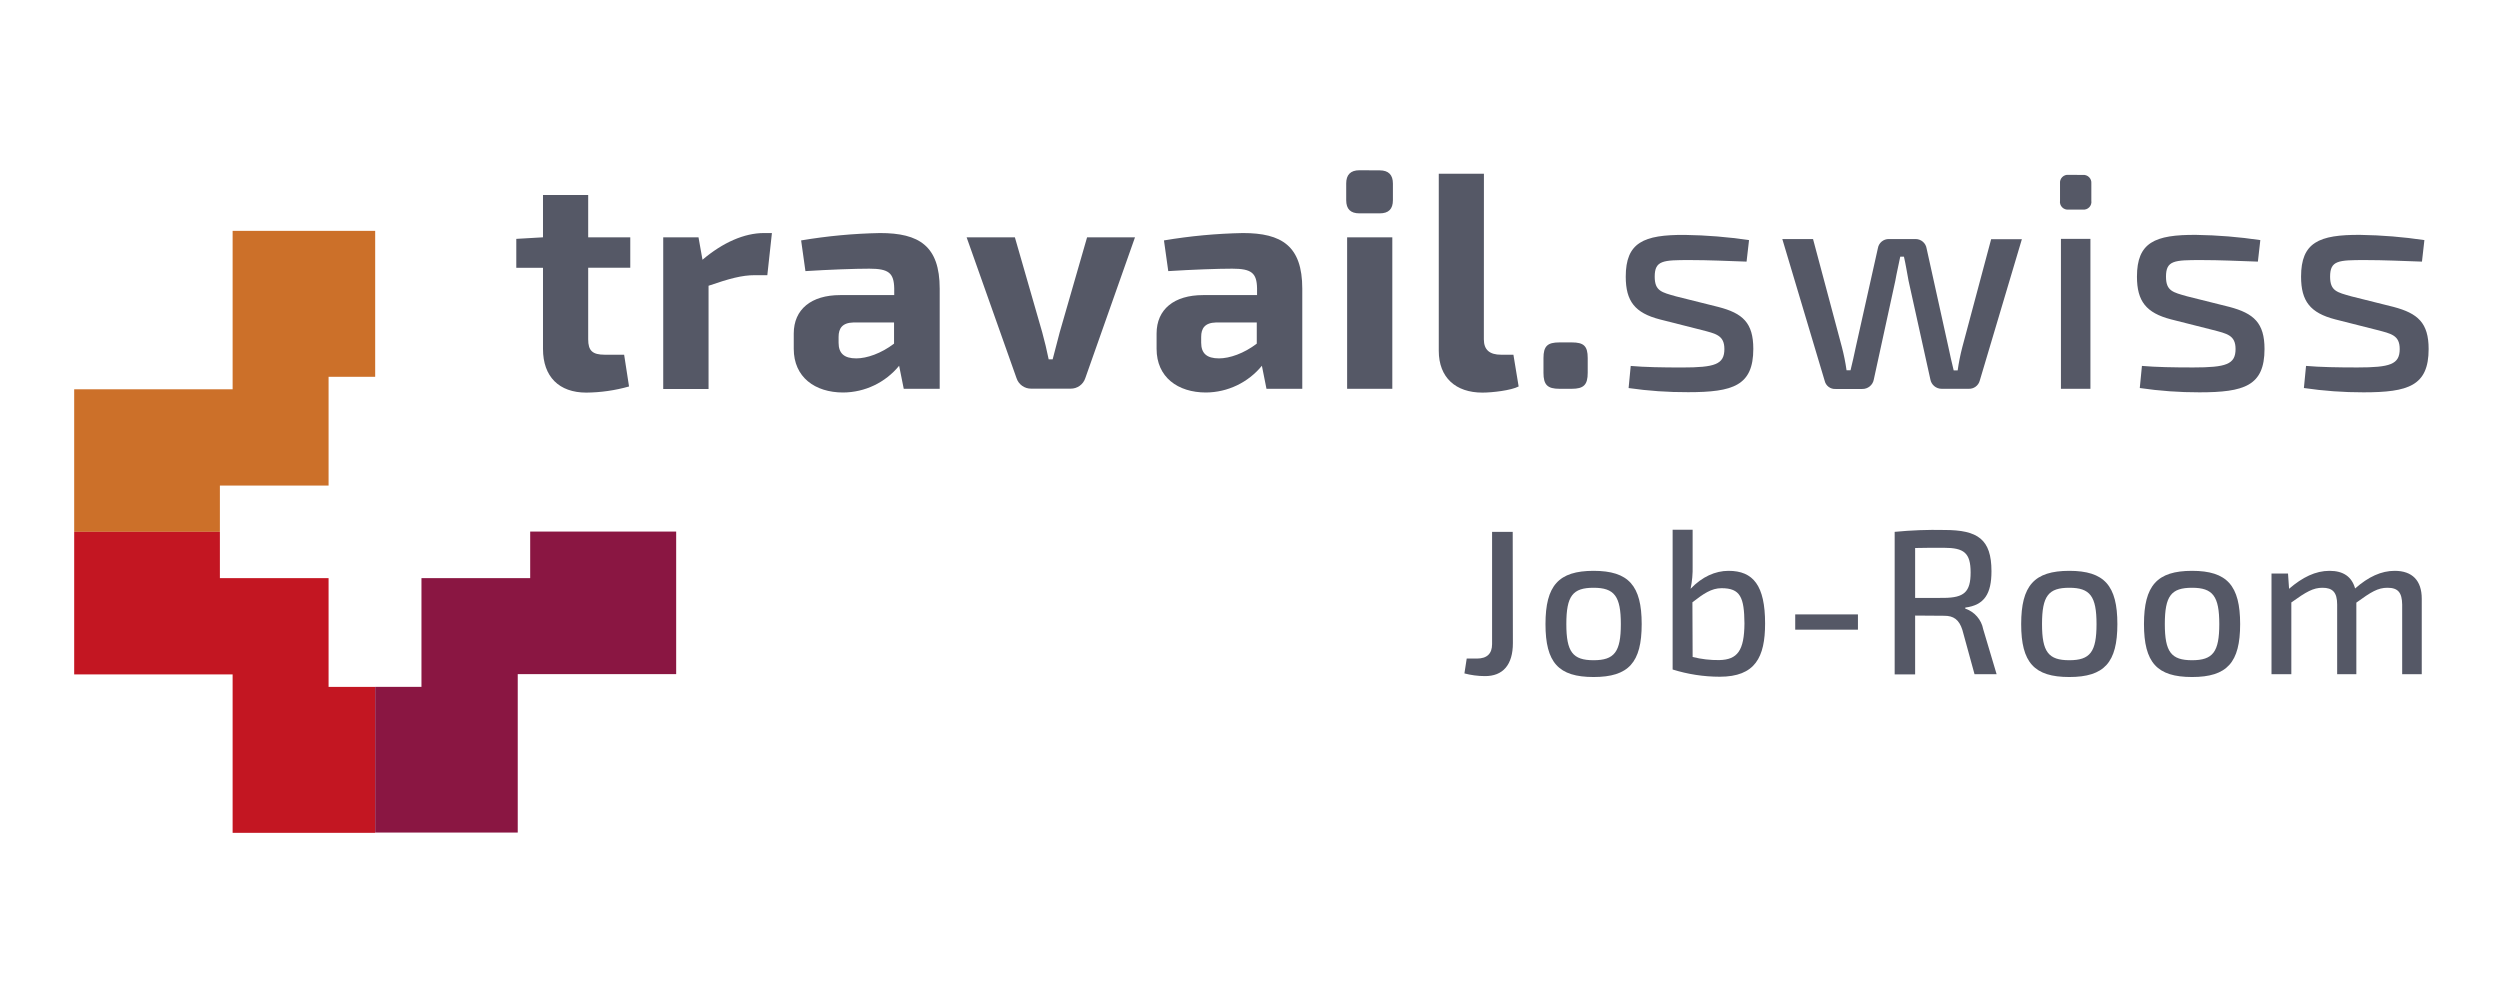
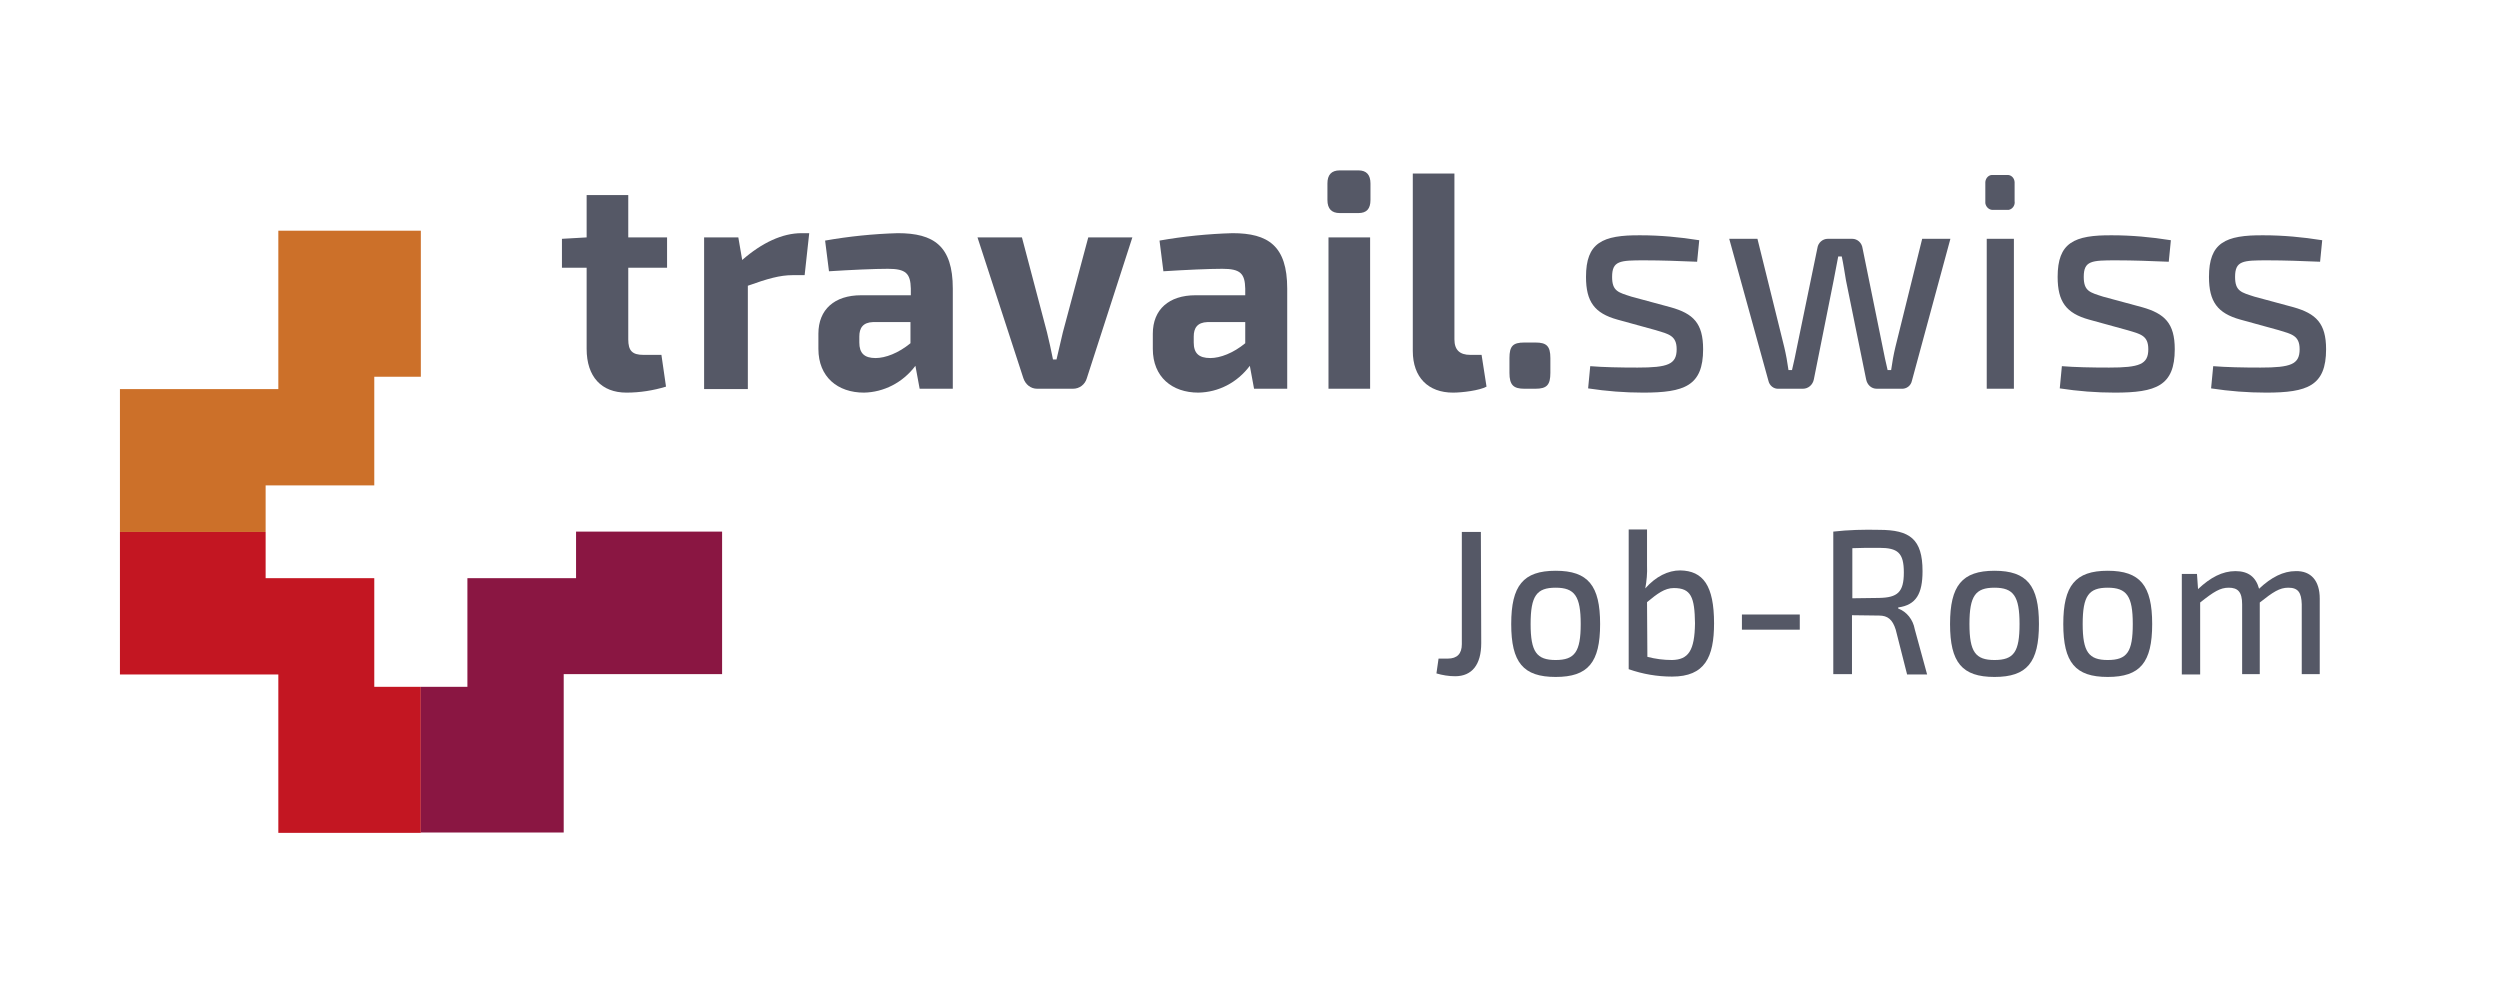
- <svg xmlns="http://www.w3.org/2000/svg" id="Ebene_1" data-name="Ebene 1" viewBox="0 0 708.66 283.46">
-   <defs>
-     <style>.cls-1{fill:#555866;}.cls-2{fill:#cc7029;}.cls-3{fill:#c31622;}.cls-4{fill:#8a1642;}</style>
-   </defs>
-   <path class="cls-1" d="M166.73,96.19c0,3.22,1.21,4.36,4.7,4.36h5.49l1.39,9a45.78,45.78,0,0,1-12.11,1.74c-7.75,0-12.28-4.53-12.28-12.37v-23h-7.57V67.71l7.57-.44v-12h12.81v12h11.93V75.9H166.73Z" />
-   <path class="cls-1" d="M217.51,78H214c-3.74,0-7.31,1-13.15,3v29.26H188V67.27h10l1.13,6.36c5.75-4.88,11.84-7.57,17.42-7.57h2.26Z" />
-   <path class="cls-1" d="M266.37,81.82v28.39H256.18l-1.31-6.53A20.64,20.64,0,0,1,239,111.26c-8,0-14-4.36-14-12.37V94.54c0-6.88,5-10.89,13.15-10.89h15.33V81.73c-.09-4.35-1.57-5.57-7.06-5.57-4.09,0-11.23.26-18.11.69l-1.22-8.7a151.79,151.79,0,0,1,22.38-2.09C260.53,66.06,266.37,69.71,266.37,81.82ZM237.71,97.15c0,3,1.57,4.44,5,4.44,3,0,7.06-1.39,10.72-4.18v-6H241.89c-3.13.09-4.18,1.66-4.18,4.09Z" />
-   <path class="cls-1" d="M307.65,107.17a4.31,4.31,0,0,1-4.18,3H292.32a4.32,4.32,0,0,1-4.18-3L274,67.27h13.68l7.75,26.92c.7,2.52,1.31,5.14,1.83,7.66h1.13c.7-2.52,1.31-5.14,2-7.66l7.76-26.92h13.58Z" />
-   <path class="cls-1" d="M369.15,81.82v28.39H359l-1.3-6.53a20.66,20.66,0,0,1-15.85,7.58c-8,0-14-4.36-14-12.37V94.54c0-6.88,5-10.89,13.16-10.89h15.32V81.73c-.08-4.35-1.56-5.57-7.05-5.57-4.09,0-11.24.26-18.12.69l-1.22-8.7a152,152,0,0,1,22.39-2.09C363.31,66.06,369.15,69.71,369.15,81.82ZM340.49,97.15c0,3,1.57,4.44,5.05,4.44,3,0,7.06-1.39,10.71-4.18v-6H344.67c-3.14.09-4.18,1.66-4.18,4.09Z" />
-   <path class="cls-1" d="M391.1,48.29c2.52,0,3.74,1.3,3.74,3.74v4.71c0,2.52-1.22,3.74-3.74,3.74h-5.75c-2.53,0-3.75-1.22-3.75-3.74V52c0-2.44,1.22-3.74,3.75-3.74Zm-9.24,61.92V67.27h12.81v42.94Z" />
-   <path class="cls-1" d="M420.62,96.19c0,3,1.66,4.36,4.88,4.36H429l1.48,9c-2.17,1.13-7.49,1.74-10.27,1.74-7.58,0-12.37-4.27-12.37-11.85V49.25h12.8Z" />
-   <path class="cls-1" d="M445.53,97.06c3.4,0,4.53,1,4.53,4.44v4.18c0,3.4-1.13,4.53-4.53,4.53h-3.48c-3.4,0-4.53-1.13-4.53-4.53V101.5c0-3.39,1.13-4.44,4.53-4.44Z" />
-   <path class="cls-1" d="M495.79,68.06l-.7,6.1c-5.31-.18-10.8-.44-16.11-.44-7.58,0-9.93.09-9.93,4.7,0,4.1,2,4.44,6,5.58l12,3C494,88.79,497,91.49,497,98.89c0,10.45-5.75,12.28-18.47,12.28A114.59,114.59,0,0,1,461.65,110l.6-6.27c3.92.35,9.06.44,14.55.44,9.32,0,12-.87,12-5.23,0-3.92-2.44-4.35-6.45-5.4l-11.84-3c-7.06-1.83-9.67-5.14-9.67-12.11,0-9.67,5-11.93,16.81-11.84A137,137,0,0,1,495.79,68.06Z" />
-   <path class="cls-1" d="M561.2,107.86a3.13,3.13,0,0,1-3.22,2.35H550.4a3.24,3.24,0,0,1-3.22-2.7L541,79.56c-.43-2.27-.78-4.53-1.3-6.8h-1.05c-.44,2.27-1,4.53-1.39,6.8l-6.1,28a3.27,3.27,0,0,1-3.31,2.7h-7.49a3,3,0,0,1-3.14-2.35l-12-40.15h8.71l8.19,30.66a58,58,0,0,1,1.31,6.53h1.13c.52-2.18,1.05-4.35,1.48-6.53l6.27-28.05a3.1,3.1,0,0,1,3.14-2.61H543a3.16,3.16,0,0,1,3.13,2.7l6.19,28c.43,2.18.95,4.27,1.48,6.53h1.13a58,58,0,0,1,1.3-6.53l8.19-30.66h8.71Z" />
-   <path class="cls-1" d="M590.38,49.59A2.21,2.21,0,0,1,592.82,52v4.88a2.2,2.2,0,0,1-2.44,2.53h-4a2.2,2.2,0,0,1-2.44-2.53V52a2.21,2.21,0,0,1,2.44-2.44Zm-6.18,60.62V67.71h8.36v42.5Z" />
-   <path class="cls-1" d="M640.72,68.06l-.69,6.1c-5.32-.18-10.8-.44-16.12-.44-7.57,0-9.93.09-9.93,4.7,0,4.1,2,4.44,6,5.58l12,3c6.88,1.83,9.93,4.53,9.93,11.93,0,10.45-5.75,12.28-18.46,12.28a114.62,114.62,0,0,1-16.9-1.22l.61-6.27c3.92.35,9.06.44,14.54.44,9.32,0,12-.87,12-5.23,0-3.92-2.43-4.35-6.44-5.4l-11.85-3c-7.05-1.83-9.66-5.14-9.66-12.11,0-9.67,5-11.93,16.81-11.84A136.69,136.69,0,0,1,640.72,68.06Z" />
-   <path class="cls-1" d="M687.23,68.06l-.69,6.1c-5.32-.18-10.8-.44-16.12-.44-7.57,0-9.92.09-9.92,4.7,0,4.1,2,4.44,6,5.58l12,3c6.88,1.83,9.93,4.53,9.93,11.93,0,10.45-5.75,12.28-18.46,12.28a114.7,114.7,0,0,1-16.9-1.22l.61-6.27c3.92.35,9.06.44,14.55.44,9.32,0,12-.87,12-5.23,0-3.92-2.44-4.35-6.45-5.4l-11.84-3c-7.06-1.83-9.67-5.14-9.67-12.11,0-9.67,5-11.93,16.81-11.84A136.69,136.69,0,0,1,687.23,68.06Z" />
-   <polygon class="cls-2" points="21.03 150.76 21.03 110.35 65.94 110.35 65.94 65.44 106.35 65.44 106.35 106.81 93.14 106.81 93.14 137.64 62.33 137.64 62.33 150.76 21.03 150.76" />
-   <polygon class="cls-3" points="21.03 150.76 21.03 191.17 65.94 191.17 65.94 236.08 106.35 236.08 106.35 194.71 93.14 194.71 93.14 163.88 62.33 163.88 62.33 150.76 21.03 150.76" />
-   <polygon class="cls-4" points="106.35 236 146.76 236 146.76 191.09 191.67 191.09 191.67 150.68 150.29 150.68 150.29 163.88 119.47 163.88 119.47 194.7 106.35 194.7 106.35 236" />
-   <path class="cls-1" d="M428.85,182.29c0,6.14-2.81,9.42-8,9.36a23,23,0,0,1-5.74-.76l.65-4.21h2.86c2.93,0,4.33-1.41,4.33-4.1V150.76h5.85Z" />
-   <path class="cls-1" d="M465.36,176.91c0,10.88-3.69,15-13.64,15s-13.63-4.09-13.63-15,3.69-15.1,13.63-15.1S465.36,166,465.36,176.91Zm-21.36,0c0,7.9,1.82,10.24,7.72,10.24s7.73-2.34,7.73-10.24-1.82-10.3-7.73-10.3S444,168.89,444,176.91Z" />
-   <path class="cls-1" d="M500.34,176.73c0,9.6-2.81,15.1-12.87,15.1a44.87,44.87,0,0,1-13.34-2.05V150.17h5.67v10.24a28,28,0,0,1-.58,6.49c3.22-3.39,7-5.09,10.76-5.09C497,161.81,500.34,166,500.34,176.73Zm-5.85,0c-.06-7.43-1.17-10-6.5-10-2.86,0-5.14,1.58-8.25,4l.06,15.5a29.24,29.24,0,0,0,7.55.88C492.5,187,494.43,184.46,494.49,176.73Z" />
-   <path class="cls-1" d="M508.88,178.49v-4.33h17.78v4.33Z" />
-   <path class="cls-1" d="M559.71,191.12l-3.45-12.57c-.93-2.93-2.51-4-5.09-4l-8.3-.06v16.67h-5.8V150.76a119,119,0,0,1,14.1-.53c9.48,0,13.34,2.63,13.34,11.7,0,6.38-2,9.6-7.43,10.3v.29a7.67,7.67,0,0,1,5.09,5.85l3.8,12.75Zm-8.65-21.64c5.67-.06,7.54-1.64,7.54-7.2s-1.87-7-7.54-7c-3.16,0-6,0-8.19.06v14.16Z" />
-   <path class="cls-1" d="M600.2,176.91c0,10.88-3.69,15-13.63,15s-13.64-4.09-13.64-15,3.69-15.1,13.64-15.1S600.2,166,600.2,176.91Zm-21.36,0c0,7.9,1.82,10.24,7.73,10.24s7.72-2.34,7.72-10.24-1.82-10.3-7.72-10.3S578.84,168.89,578.84,176.91Z" />
-   <path class="cls-1" d="M635,176.91c0,10.88-3.68,15-13.63,15s-13.63-4.09-13.63-15,3.69-15.1,13.63-15.1S635,166,635,176.91Zm-21.35,0c0,7.9,1.81,10.24,7.72,10.24s7.72-2.34,7.72-10.24-1.81-10.3-7.72-10.3S613.65,168.89,613.65,176.91Z" />
-   <path class="cls-1" d="M686.48,169.71v21.41h-5.55V171.35c-.06-3.33-1.12-4.74-4.16-4.74-2.75,0-4.62,1.17-8.83,4.21v20.3H662.5V171.35c0-3.51-1.35-4.74-4.16-4.74-2.63,0-4.56,1.11-8.83,4.16v20.35h-5.62V162.58h4.68l.3,4.32c3.8-3.27,7.49-5.09,11.46-5.09s6.32,1.7,7.26,5c3.8-3.34,7.43-5,11.23-5C683.79,161.81,686.48,164.56,686.48,169.71Z" />
+ <svg xmlns="http://www.w3.org/2000/svg" version="1.1" id="Ebene_1" x="0px" y="0px" viewBox="0 0 708.7 283.5" style="enable-background:new 0 0 708.7 283.5;" xml:space="preserve">
+   <style type="text/css">
+ 	.st0{fill:#555866;}
+ 	.st1{fill:#CC7029;}
+ 	.st2{fill:#C31622;}
+ 	.st3{fill:#8A1642;}
+ </style>
+   <path class="st0" d="M178.1,96.2c0,3.2,1.1,4.4,4.3,4.4h5.1l1.3,9c-3.6,1.1-7.4,1.7-11.2,1.7c-7.1,0-11.3-4.5-11.3-12.4v-23h-7v-8.2  l7-0.4v-12h11.8v12h11v8.6h-11V96.2z" />
+   <path class="st0" d="M228.1,78h-3.4c-3.6,0-7.1,1-12.7,3v29.3h-12.4v-43h9.7l1.1,6.4c5.6-4.9,11.4-7.6,16.8-7.6h2.2L228.1,78z" />
+   <path class="st0" d="M270.1,81.8v28.4h-9.4l-1.2-6.5c-3.6,4.8-9,7.5-14.6,7.6c-7.4,0-12.9-4.4-12.9-12.4v-4.3  c0-6.9,4.6-10.9,12.1-10.9h14.1v-1.9c-0.1-4.3-1.4-5.6-6.5-5.6c-3.8,0-10.4,0.3-16.7,0.7l-1.1-8.7c6.8-1.2,13.7-1.9,20.6-2.1  C264.7,66.1,270.1,69.7,270.1,81.8z M243.6,97.1c0,3,1.4,4.4,4.6,4.4c2.8,0,6.5-1.4,9.9-4.2v-6h-10.6c-2.9,0.1-3.9,1.7-3.9,4.1V97.1  z" />
+   <path class="st0" d="M308.1,107.2c-0.5,1.8-2.1,3-3.9,3H294c-1.8,0-3.3-1.2-3.9-3l-13-39.9h12.6l7.1,26.9c0.6,2.5,1.2,5.1,1.7,7.7h1  c0.6-2.5,1.2-5.1,1.8-7.7l7.2-26.9h12.5L308.1,107.2z" />
+   <path class="st0" d="M364.9,81.8v28.4h-9.4l-1.2-6.5c-3.6,4.8-8.9,7.5-14.6,7.6c-7.4,0-12.9-4.4-12.9-12.4v-4.3  c0-6.9,4.6-10.9,12.1-10.9H353v-1.9c-0.1-4.3-1.4-5.6-6.5-5.6c-3.8,0-10.4,0.3-16.7,0.7l-1.1-8.7c6.8-1.2,13.7-1.9,20.7-2.1  C359.5,66.1,364.9,69.7,364.9,81.8z M338.4,97.1c0,3,1.4,4.4,4.7,4.4c2.8,0,6.5-1.4,9.9-4.2v-6h-10.7c-2.9,0.1-3.9,1.7-3.9,4.1  L338.4,97.1z" />
+   <path class="st0" d="M385.1,48.3c2.3,0,3.4,1.3,3.4,3.7v4.7c0,2.5-1.1,3.7-3.4,3.7h-5.3c-2.3,0-3.5-1.2-3.5-3.7V52  c0-2.4,1.1-3.7,3.5-3.7L385.1,48.3z M376.6,110.2V67.3h11.8v42.9L376.6,110.2z" />
+   <path class="st0" d="M412.3,96.2c0,3,1.5,4.4,4.5,4.4h3.2l1.4,9c-2,1.1-6.9,1.7-9.5,1.7c-7,0-11.4-4.3-11.4-11.8V49.2h11.8  L412.3,96.2z" />
+   <path class="st0" d="M435.3,97.1c3.1,0,4.2,1,4.2,4.4v4.2c0,3.4-1,4.5-4.2,4.5h-3.2c-3.1,0-4.2-1.1-4.2-4.5v-4.2  c0-3.4,1-4.4,4.2-4.4H435.3z" />
+   <path class="st0" d="M481.7,68.1l-0.6,6.1c-4.9-0.2-10-0.4-14.9-0.4c-7,0-9.2,0.1-9.2,4.7c0,4.1,1.8,4.4,5.5,5.6l11.1,3  c6.4,1.8,9.2,4.5,9.2,11.9c0,10.4-5.3,12.3-17,12.3c-5.2,0-10.4-0.4-15.6-1.2l0.6-6.3c3.6,0.3,8.4,0.4,13.4,0.4  c8.6,0,11.1-0.9,11.1-5.2c0-3.9-2.3-4.3-5.9-5.4l-10.9-3c-6.5-1.8-8.9-5.1-8.9-12.1c0-9.7,4.6-11.9,15.5-11.8  C470.5,66.7,476.1,67.2,481.7,68.1z" />
+   <path class="st0" d="M542,107.9c-0.3,1.5-1.6,2.4-3,2.3h-7c-1.5,0-2.7-1.1-3-2.7l-5.7-28c-0.4-2.3-0.7-4.5-1.2-6.8h-1  c-0.4,2.3-0.9,4.5-1.3,6.8l-5.6,28c-0.3,1.6-1.6,2.7-3.1,2.7h-6.9c-1.4,0.1-2.6-0.9-2.9-2.3l-11.1-40.2h8l7.6,30.7  c0.5,2.1,0.9,4.3,1.2,6.5h1c0.5-2.2,1-4.3,1.4-6.5l5.8-28.1c0.2-1.5,1.5-2.6,2.9-2.6h7c1.4,0,2.7,1.1,2.9,2.7l5.7,28  c0.4,2.2,0.9,4.3,1.4,6.5h1c0.3-2.2,0.7-4.4,1.2-6.5l7.6-30.7h8L542,107.9z" />
+   <path class="st0" d="M568.9,49.6c1.1-0.1,2.1,0.7,2.2,2c0,0.2,0,0.3,0,0.5v4.9c0.2,1.2-0.6,2.3-1.7,2.5c-0.2,0-0.4,0-0.6,0h-3.7  c-1.1,0.1-2.1-0.7-2.3-1.9c0-0.2,0-0.4,0-0.6V52c-0.1-1.2,0.7-2.3,1.8-2.4c0.1,0,0.3,0,0.4,0L568.9,49.6z M563.2,110.2V67.7h7.7  v42.5H563.2z" />
+   <path class="st0" d="M615.4,68.1l-0.6,6.1c-4.9-0.2-10-0.4-14.9-0.4c-7,0-9.2,0.1-9.2,4.7c0,4.1,1.8,4.4,5.5,5.6l11.1,3  c6.3,1.8,9.2,4.5,9.2,11.9c0,10.4-5.3,12.3-17,12.3c-5.2,0-10.4-0.4-15.6-1.2l0.6-6.3c3.6,0.3,8.4,0.4,13.4,0.4  c8.6,0,11.1-0.9,11.1-5.2c0-3.9-2.2-4.3-5.9-5.4l-10.9-3c-6.5-1.8-8.9-5.1-8.9-12.1c0-9.7,4.6-11.9,15.5-11.8  C604.2,66.7,609.8,67.2,615.4,68.1z" />
+   <path class="st0" d="M658.3,68.1l-0.6,6.1c-4.9-0.2-10-0.4-14.9-0.4c-7,0-9.2,0.1-9.2,4.7c0,4.1,1.8,4.4,5.5,5.6l11.1,3  c6.3,1.8,9.2,4.5,9.2,11.9c0,10.4-5.3,12.3-17,12.3c-5.2,0-10.4-0.4-15.6-1.2l0.6-6.3c3.6,0.3,8.4,0.4,13.4,0.4  c8.6,0,11.1-0.9,11.1-5.2c0-3.9-2.3-4.3-5.9-5.4l-10.9-3c-6.5-1.8-8.9-5.1-8.9-12.1c0-9.7,4.6-11.9,15.5-11.8  C647.1,66.7,652.7,67.2,658.3,68.1z" />
+   <polygon class="st1" points="34,150.8 34,110.3 78.9,110.3 78.9,65.4 119.3,65.4 119.3,106.8 106.1,106.8 106.1,137.6 75.3,137.6   75.3,150.8 " />
+   <polygon class="st2" points="34,150.8 34,191.2 78.9,191.2 78.9,236.1 119.3,236.1 119.3,194.7 106.1,194.7 106.1,163.9 75.3,163.9   75.3,150.8 " />
+   <polygon class="st3" points="119.3,236 159.8,236 159.8,191.1 204.7,191.1 204.7,150.7 163.3,150.7 163.3,163.9 132.5,163.9   132.5,194.7 119.3,194.7 " />
+   <path class="st0" d="M419.9,182.3c0,6.1-2.6,9.4-7.4,9.4c-1.8,0-3.6-0.3-5.3-0.8l0.6-4.2h2.6c2.7,0,4-1.4,4-4.1v-31.8h5.4  L419.9,182.3z" />
+   <path class="st0" d="M453.6,176.9c0,10.9-3.4,15-12.6,15c-9.2,0-12.6-4.1-12.6-15s3.4-15.1,12.6-15.1S453.6,166,453.6,176.9z   M433.9,176.9c0,7.9,1.7,10.2,7.1,10.2c5.4,0,7.1-2.3,7.1-10.2s-1.7-10.3-7.1-10.3C435.6,166.6,433.9,168.9,433.9,176.9z" />
+   <path class="st0" d="M485.9,176.7c0,9.6-2.6,15.1-11.9,15.1c-4.2,0-8.3-0.7-12.3-2.1v-39.6h5.2v10.2c0.1,2.2-0.1,4.4-0.5,6.5  c3-3.4,6.5-5.1,9.9-5.1C482.8,161.8,485.9,166,485.9,176.7z M480.5,176.7c-0.1-7.4-1.1-10-6-10c-2.6,0-4.7,1.6-7.6,4l0.1,15.5  c2.3,0.6,4.6,0.9,7,0.9C478.6,187,480.4,184.5,480.5,176.7z" />
+   <path class="st0" d="M493.8,178.5v-4.3h16.4v4.3H493.8z" />
+   <path class="st0" d="M540.6,191.1l-3.2-12.6c-0.9-2.9-2.3-4-4.7-4l-7.7-0.1v16.7h-5.3v-40.4c4.3-0.5,8.7-0.6,13-0.5  c8.7,0,12.3,2.6,12.3,11.7c0,6.4-1.8,9.6-6.9,10.3v0.3c2.4,0.9,4.2,3.1,4.7,5.9l3.5,12.8H540.6z M532.7,169.5c5.2-0.1,7-1.6,7-7.2  s-1.7-7-7-7c-2.9,0-5.5,0-7.6,0.1v14.2L532.7,169.5z" />
+   <path class="st0" d="M578,176.9c0,10.9-3.4,15-12.6,15c-9.2,0-12.6-4.1-12.6-15s3.4-15.1,12.6-15.1C574.6,161.8,578,166,578,176.9z   M558.3,176.9c0,7.9,1.7,10.2,7.1,10.2c5.5,0,7.1-2.3,7.1-10.2s-1.7-10.3-7.1-10.3C560,166.6,558.3,168.9,558.3,176.9z" />
+   <path class="st0" d="M610.1,176.9c0,10.9-3.4,15-12.6,15c-9.2,0-12.6-4.1-12.6-15s3.4-15.1,12.6-15.1  C606.7,161.8,610.1,166,610.1,176.9z M590.4,176.9c0,7.9,1.7,10.2,7.1,10.2c5.5,0,7.1-2.3,7.1-10.2s-1.7-10.3-7.1-10.3  C592.1,166.6,590.4,168.9,590.4,176.9z" />
+   <path class="st0" d="M657.6,169.7v21.4h-5.1v-19.8c-0.1-3.3-1-4.7-3.8-4.7c-2.5,0-4.3,1.2-8.1,4.2v20.3h-5v-19.8  c0-3.5-1.2-4.7-3.8-4.7c-2.4,0-4.2,1.1-8.1,4.2v20.4h-5.2v-28.5h4.3l0.3,4.3c3.5-3.3,6.9-5.1,10.6-5.1c3.7,0,5.8,1.7,6.7,5  c3.5-3.3,6.9-5,10.4-5C655.1,161.8,657.6,164.6,657.6,169.7z" />
</svg>
